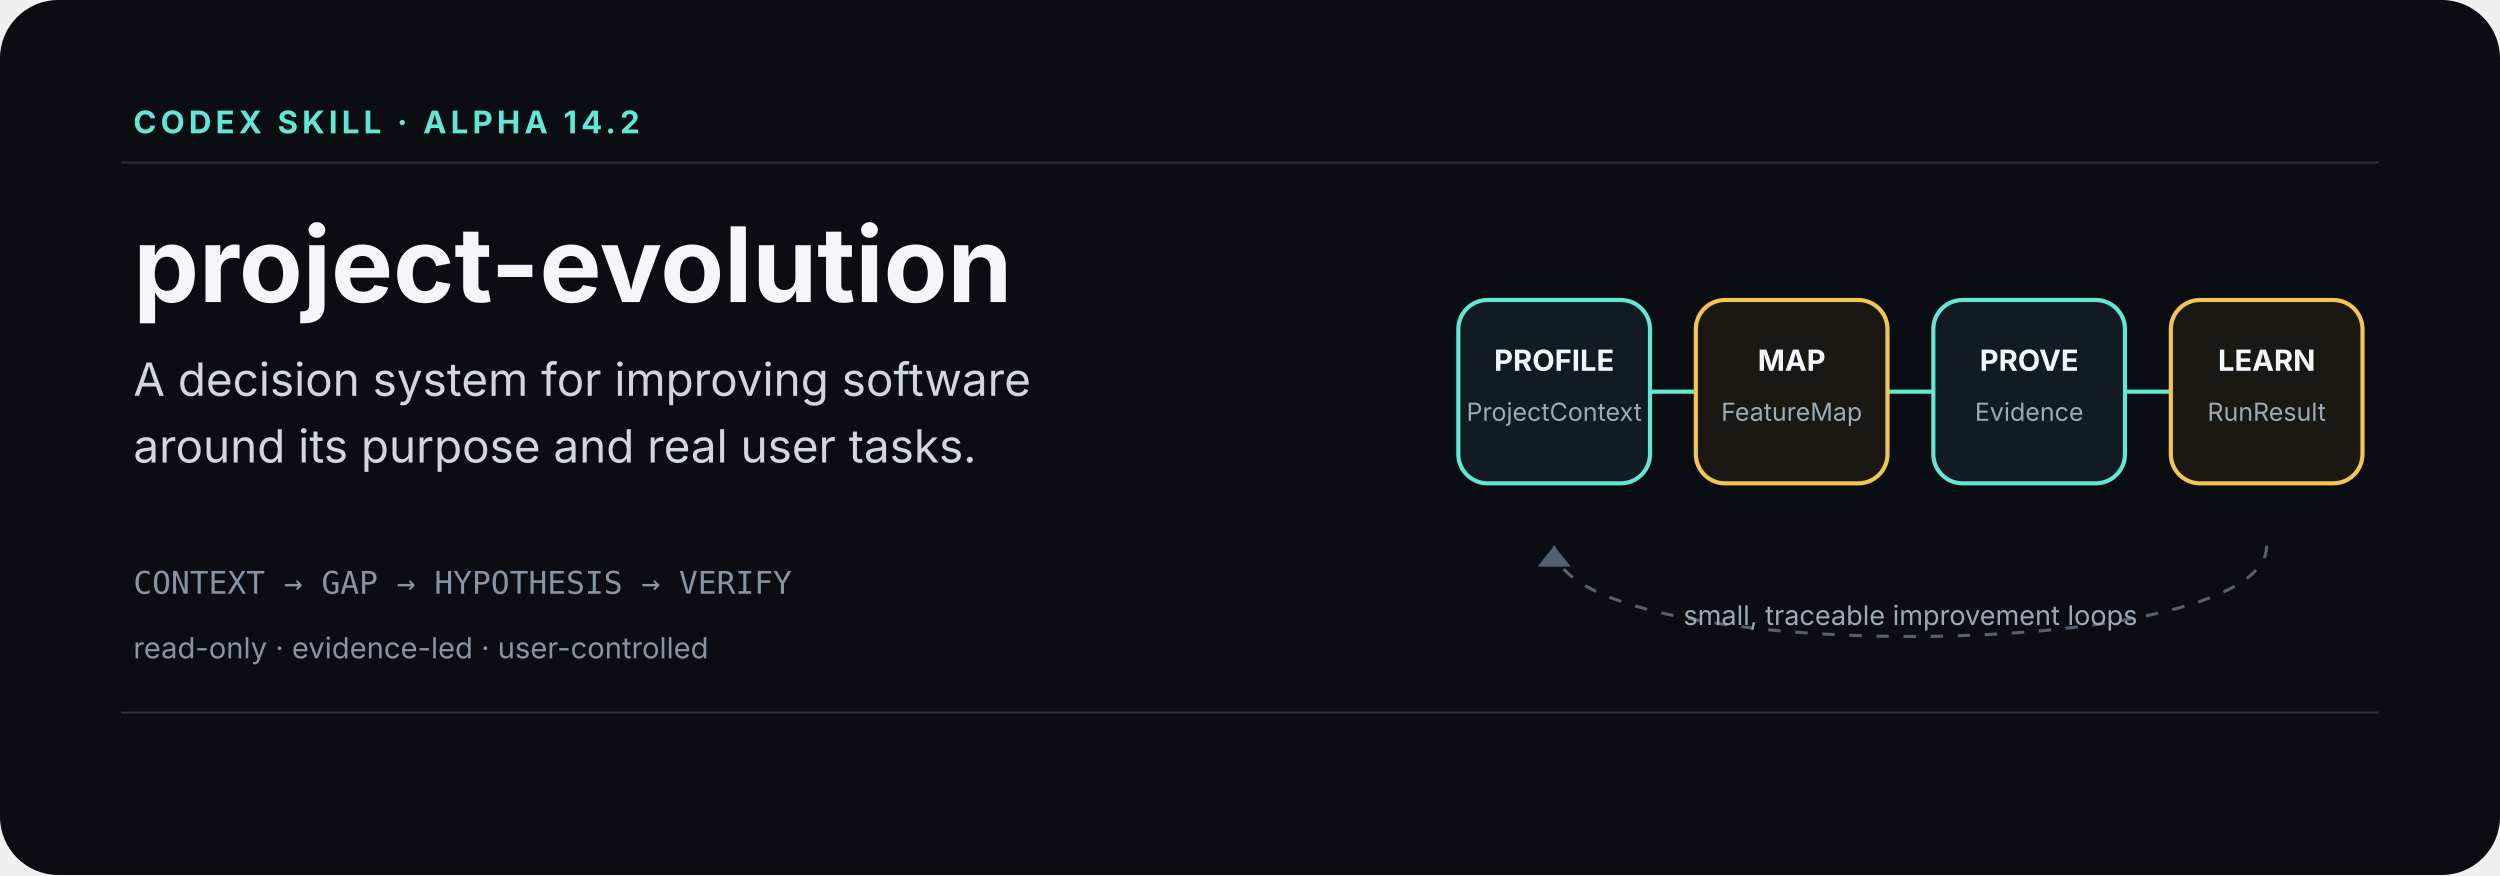
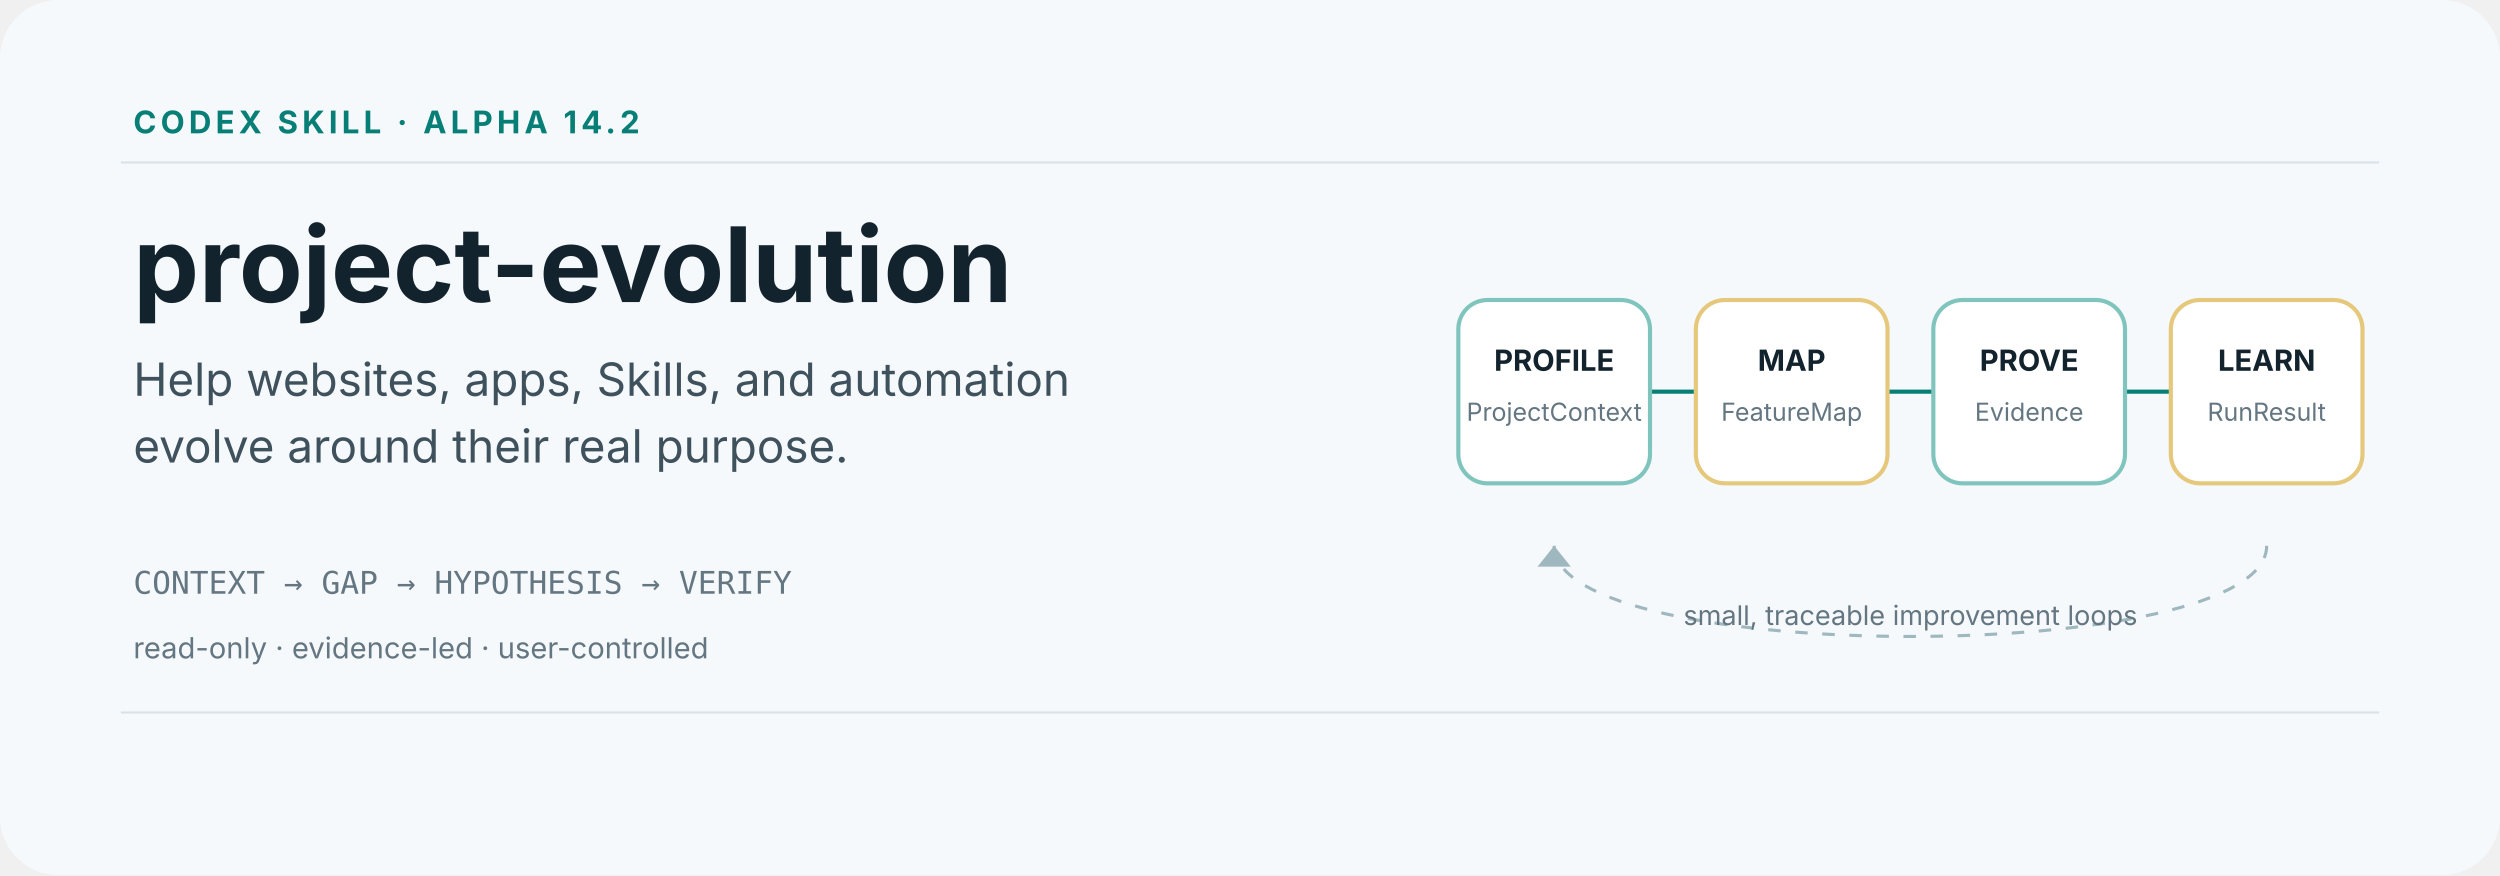
<svg xmlns="http://www.w3.org/2000/svg" width="1200" height="420" viewBox="0 0 1200 420" role="img" aria-labelledby="title desc">
-   <rect width="1200" height="420" rx="28" fill="#0A0D11" />
-   <path d="M58 342H1142M58 78H1142" stroke="#26313A" stroke-width="1" />
+   <rect width="1200" height="420" rx="28" fill="#F6F9FB" />
+   <path d="M58 342H1142M58 78H1142" stroke="#D8E2E7" stroke-width="1" />
  <g font-family="-apple-system, BlinkMacSystemFont, Segoe UI, sans-serif">
-     <text x="64" y="64" fill="#62E6D5" font-size="15" font-weight="700" letter-spacing="2">CODEX SKILL · ALPHA 14.2</text>
-     <text x="64" y="145" fill="#F4F7FA" font-size="50" font-weight="700">project-evolution</text>
-     <text x="64" y="190" fill="#D0D7DE" font-size="22">A decision system for improving software</text>
-     <text x="64" y="222" fill="#D0D7DE" font-size="22">around its purpose and real user tasks.</text>
-     <text x="64" y="285" fill="#8795A3" font-family="ui-monospace, SFMono-Regular, Menlo, monospace" font-size="15">CONTEXT → GAP → HYPOTHESIS → VERIFY</text>
-     <text x="64" y="316" fill="#8795A3" font-size="14">read-only · evidence-led · user-controlled</text>
+     <text x="64" y="64" fill="#087F76" font-size="15" font-weight="700" letter-spacing="2">CODEX SKILL · ALPHA 14.2</text>
+     <text x="64" y="145" fill="#13232D" font-size="50" font-weight="700">project-evolution</text>
+     <text x="64" y="190" fill="#3E515C" font-size="22">Help websites, apps, Skills, and automation</text>
+     <text x="64" y="222" fill="#3E515C" font-size="22">evolve around their real purpose.</text>
+     <text x="64" y="285" fill="#647681" font-family="ui-monospace, SFMono-Regular, Menlo, monospace" font-size="15">CONTEXT → GAP → HYPOTHESIS → VERIFY</text>
+     <text x="64" y="316" fill="#647681" font-size="14">read-only · evidence-led · user-controlled</text>
  </g>
  <g transform="translate(700 106)" font-family="-apple-system, BlinkMacSystemFont, Segoe UI, sans-serif">
-     <path d="M46 82H388" stroke="#62E6D5" stroke-width="2" />
-     <path d="M388 82l-12-7v14z" fill="#62E6D5" />
+     <path d="M46 82H388" stroke="#087F76" stroke-width="2" />
+     <path d="M388 82l-12-7v14z" fill="#087F76" />
    <g>
-       <rect x="0" y="38" width="92" height="88" rx="14" fill="#111B21" stroke="#62E6D5" stroke-width="2" />
-       <text x="46" y="72" text-anchor="middle" fill="#F4F7FA" font-size="14" font-weight="700">PROFILE</text>
-       <text x="46" y="96" text-anchor="middle" fill="#9CAAB6" font-size="12">ProjectContext</text>
+       <rect x="0" y="38" width="92" height="88" rx="14" fill="#FFFFFF" stroke="#80C5BD" stroke-width="2" />
+       <text x="46" y="72" text-anchor="middle" fill="#13232D" font-size="14" font-weight="700">PROFILE</text>
+       <text x="46" y="96" text-anchor="middle" fill="#647681" font-size="12">ProjectContext</text>
    </g>
    <g>
-       <rect x="114" y="38" width="92" height="88" rx="14" fill="#1A1813" stroke="#F6C453" stroke-width="2" />
-       <text x="160" y="72" text-anchor="middle" fill="#F4F7FA" font-size="14" font-weight="700">MAP</text>
-       <text x="160" y="96" text-anchor="middle" fill="#9CAAB6" font-size="12">FeatureMap</text>
+       <rect x="114" y="38" width="92" height="88" rx="14" fill="#FFFFFF" stroke="#E5C87C" stroke-width="2" />
+       <text x="160" y="72" text-anchor="middle" fill="#13232D" font-size="14" font-weight="700">MAP</text>
+       <text x="160" y="96" text-anchor="middle" fill="#647681" font-size="12">FeatureMap</text>
    </g>
    <g>
-       <rect x="228" y="38" width="92" height="88" rx="14" fill="#111B21" stroke="#62E6D5" stroke-width="2" />
-       <text x="274" y="72" text-anchor="middle" fill="#F4F7FA" font-size="14" font-weight="700">PROVE</text>
-       <text x="274" y="96" text-anchor="middle" fill="#9CAAB6" font-size="12">Evidence</text>
+       <rect x="228" y="38" width="92" height="88" rx="14" fill="#FFFFFF" stroke="#80C5BD" stroke-width="2" />
+       <text x="274" y="72" text-anchor="middle" fill="#13232D" font-size="14" font-weight="700">PROVE</text>
+       <text x="274" y="96" text-anchor="middle" fill="#647681" font-size="12">Evidence</text>
    </g>
    <g>
-       <rect x="342" y="38" width="92" height="88" rx="14" fill="#1A1813" stroke="#F6C453" stroke-width="2" />
-       <text x="388" y="72" text-anchor="middle" fill="#F4F7FA" font-size="14" font-weight="700">LEARN</text>
-       <text x="388" y="96" text-anchor="middle" fill="#9CAAB6" font-size="12">RunResult</text>
+       <rect x="342" y="38" width="92" height="88" rx="14" fill="#FFFFFF" stroke="#E5C87C" stroke-width="2" />
+       <text x="388" y="72" text-anchor="middle" fill="#13232D" font-size="14" font-weight="700">LEARN</text>
+       <text x="388" y="96" text-anchor="middle" fill="#647681" font-size="12">RunResult</text>
    </g>
-     <path d="M388 156C388 214 46 214 46 156" fill="none" stroke="#52616D" stroke-width="1.5" stroke-dasharray="6 7" />
-     <path d="M46 156l-8 10h16z" fill="#52616D" />
-     <text x="217" y="194" text-anchor="middle" fill="#9CAAB6" font-size="13">small, traceable improvement loops</text>
+     <path d="M388 156C388 214 46 214 46 156" fill="none" stroke="#9FB7BE" stroke-width="1.5" stroke-dasharray="6 7" />
+     <path d="M46 156l-8 10h16z" fill="#9FB7BE" />
+     <text x="217" y="194" text-anchor="middle" fill="#647681" font-size="13">small, traceable improvement loops</text>
  </g>
</svg>
